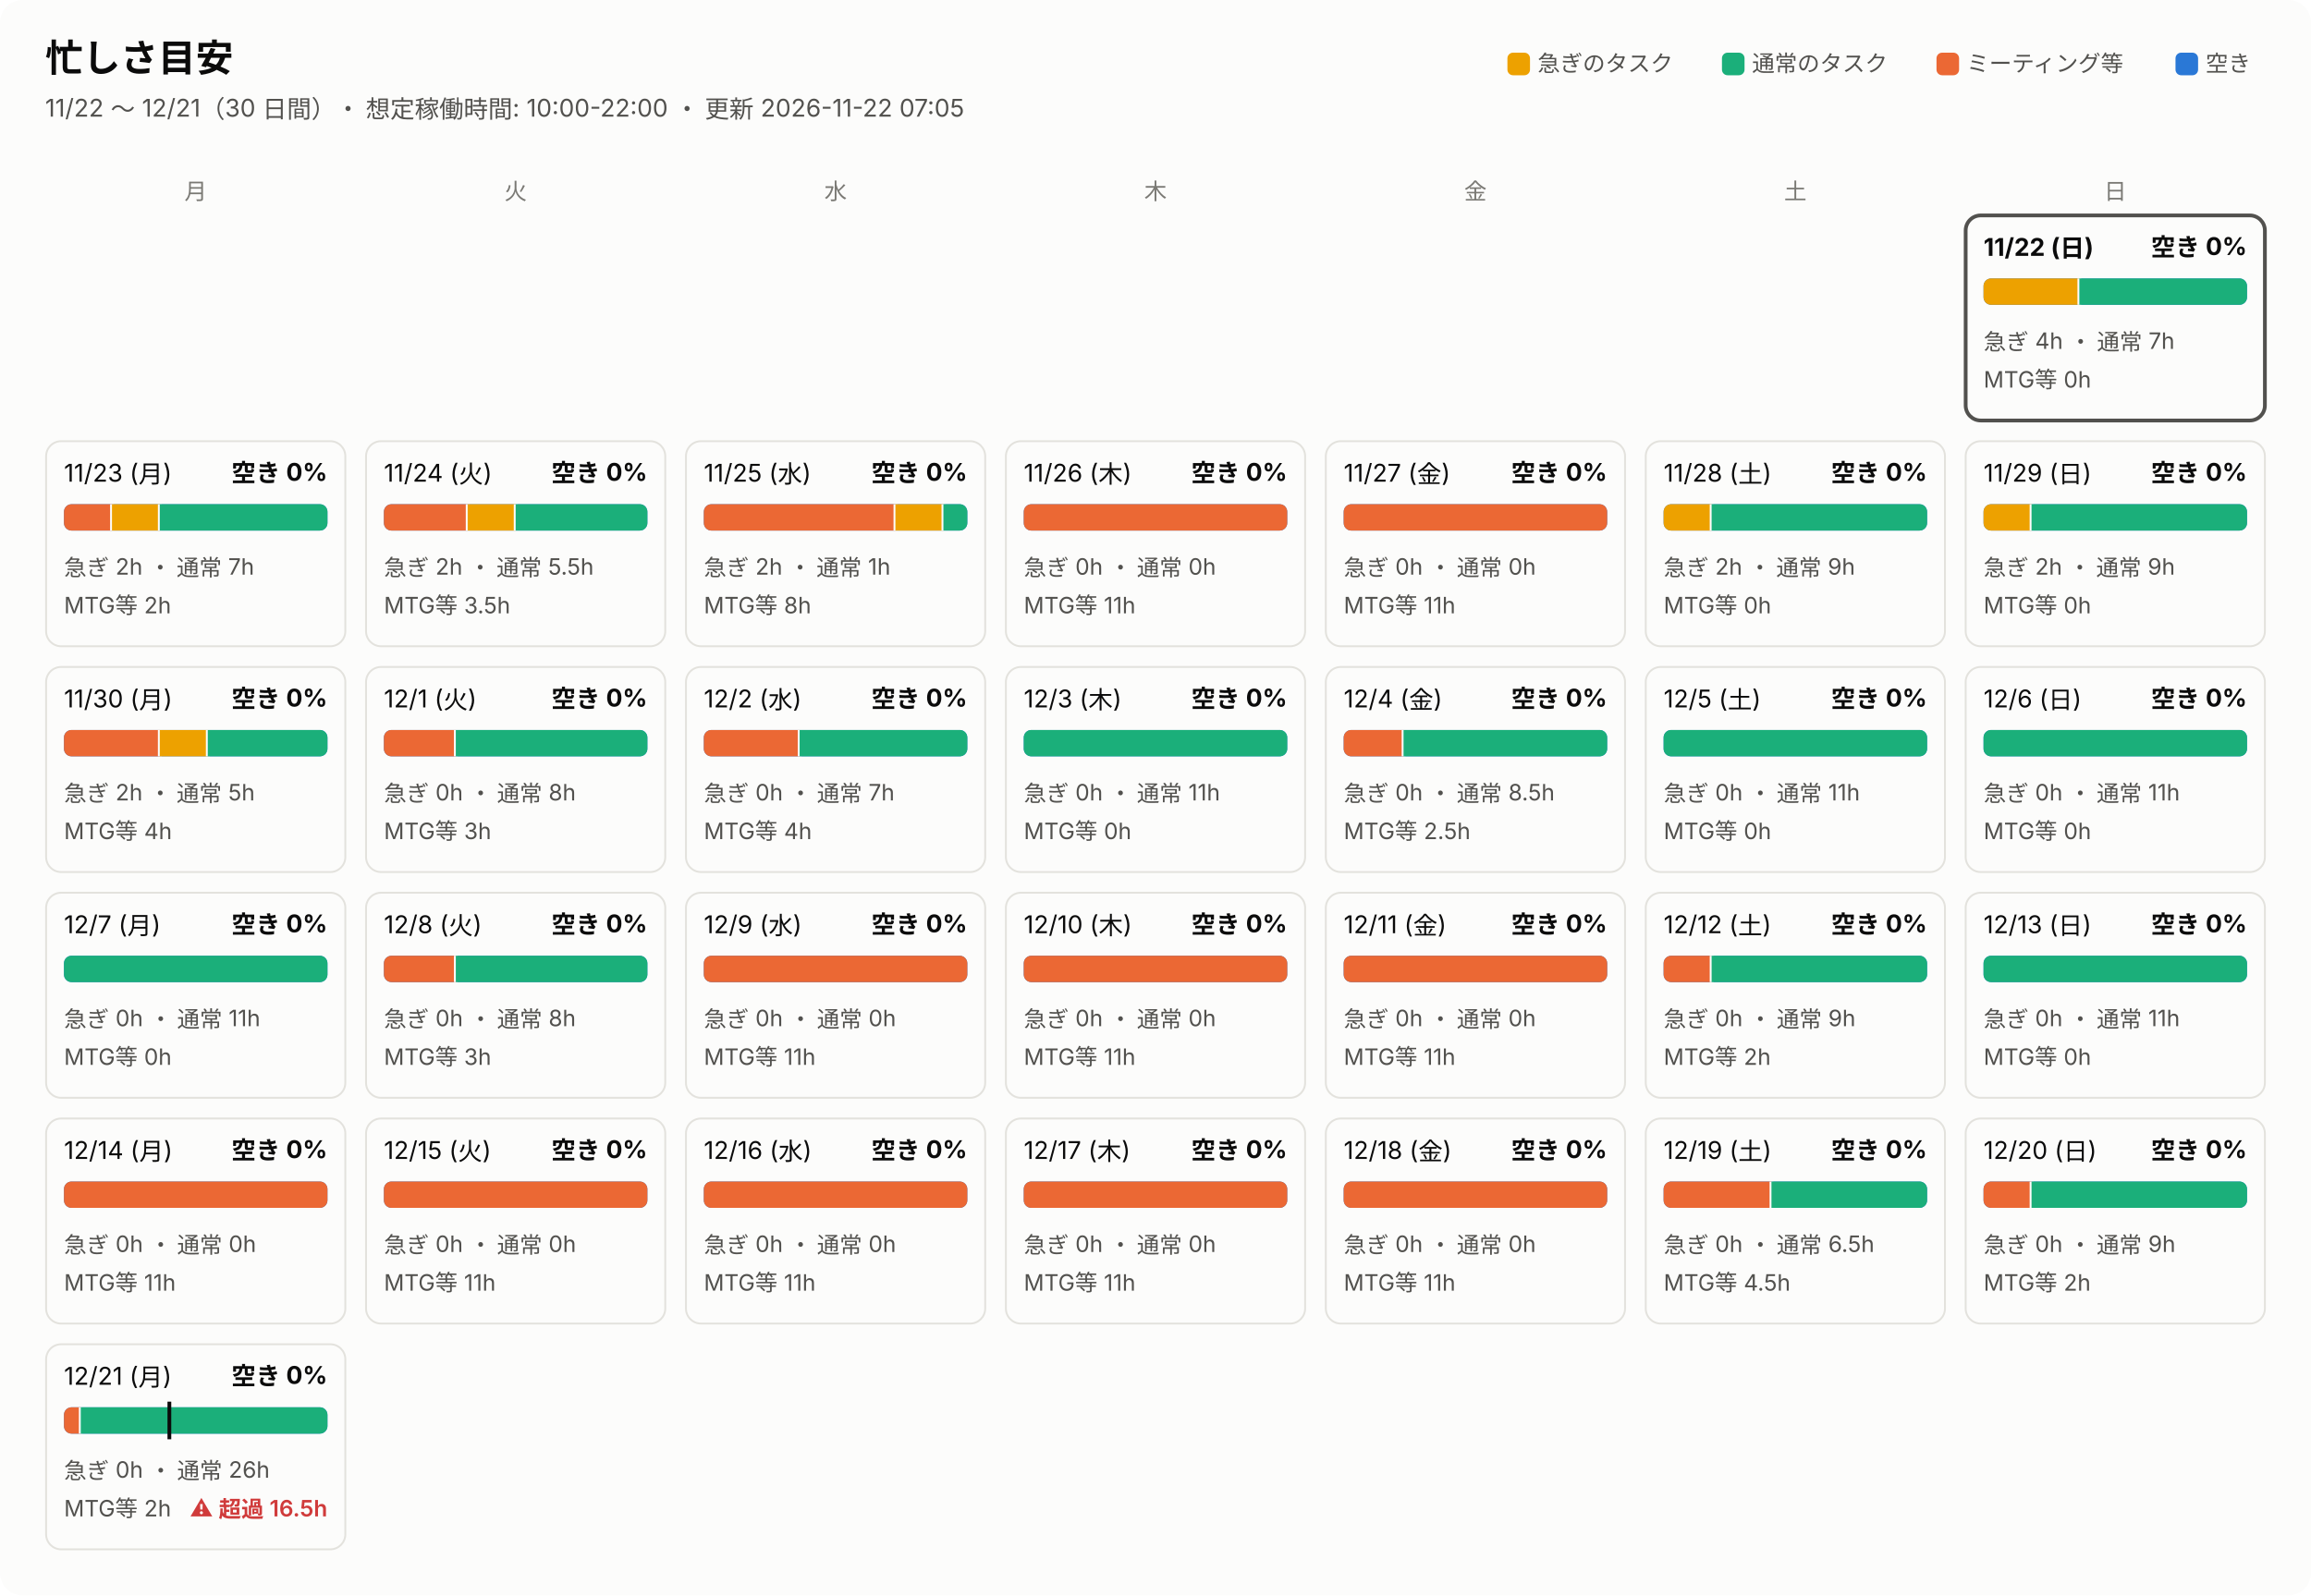
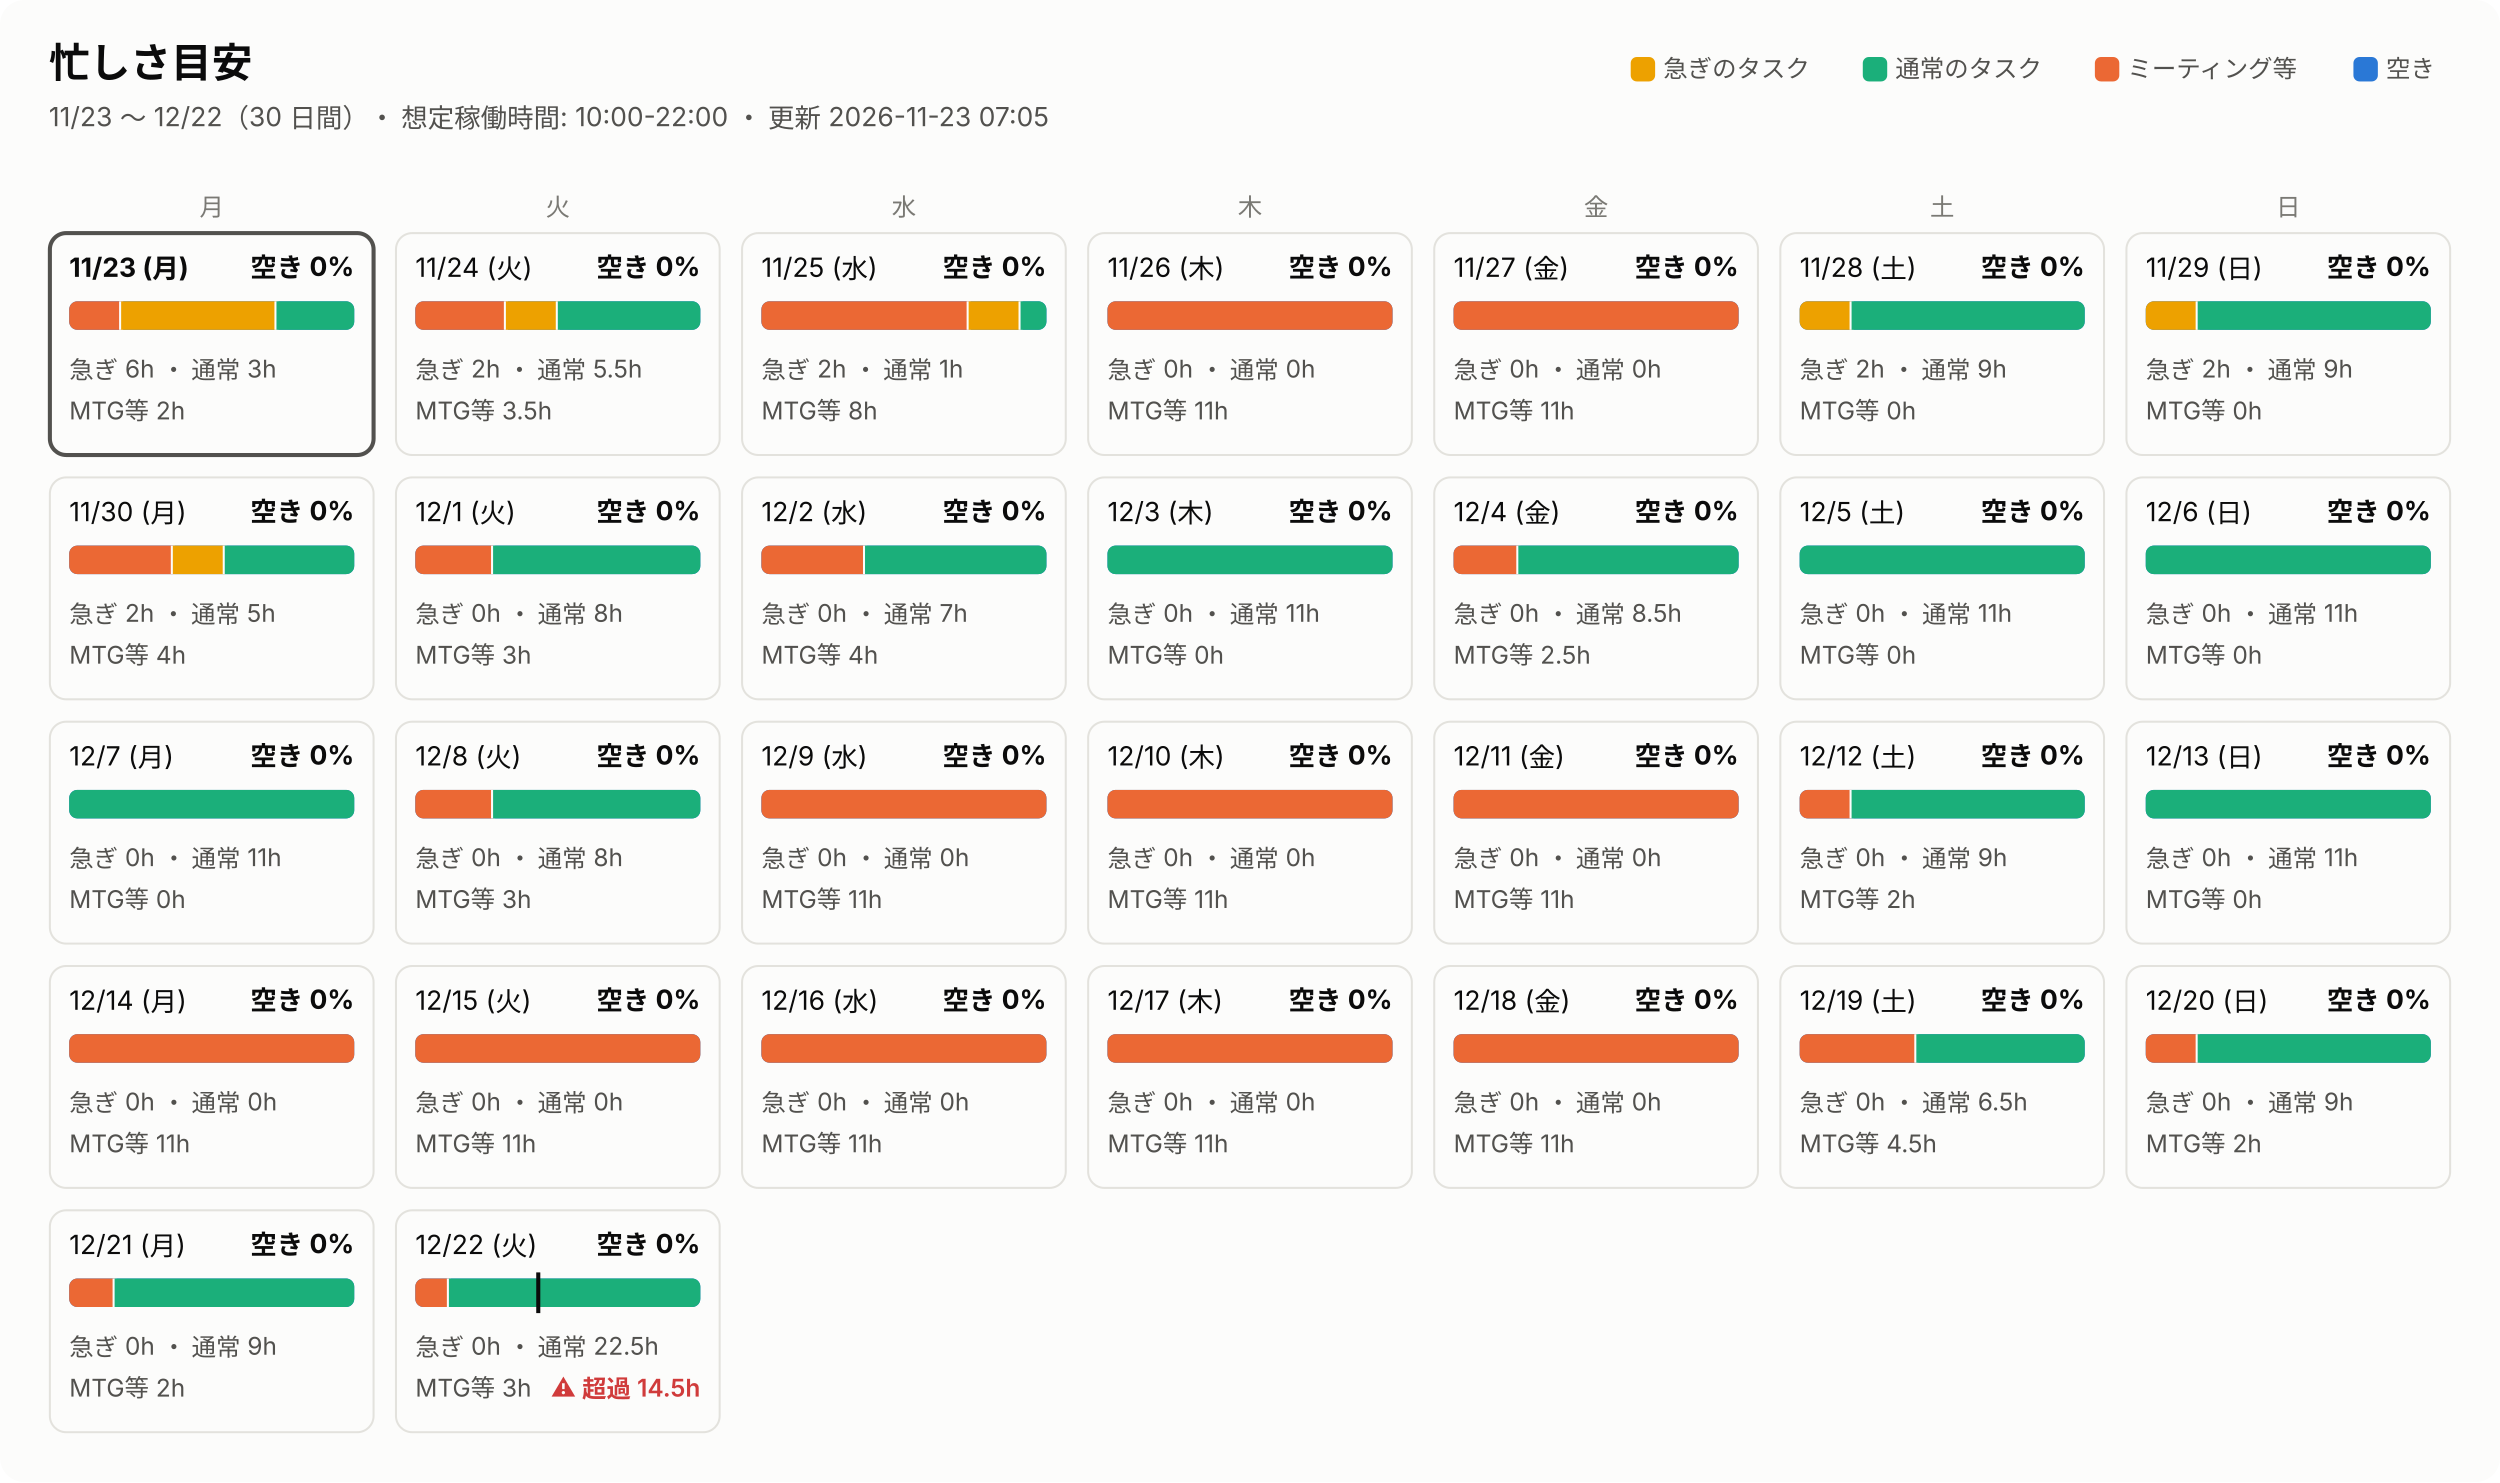
- <svg xmlns="http://www.w3.org/2000/svg" viewBox="0 0 1228 848" width="1228" height="848" role="img" aria-label="忙しさ目安" class="viz">
+ <svg xmlns="http://www.w3.org/2000/svg" viewBox="0 0 1228 728" width="1228" height="728" role="img" aria-label="忙しさ目安" class="viz">
  <style>
    .viz { color-scheme: light dark; }
    .surface { fill: #fcfcfb; }
    .text-1 { fill: #0b0b0b; }
    .text-2 { fill: #52514e; }
    .text-3 { fill: #7a7974; }
    .tasks { fill: #eda100; }
    .flex { fill: #1baf7a; }
    .meetings { fill: #eb6834; }
    .free { fill: #2a78d6; }
    .cell { fill: none; stroke: #e3e2dd; }
    .cell-today { fill: none; stroke: #52514e; }
    .gap { stroke: #fcfcfb; }
    .capmark { stroke: #0b0b0b; }
    .overflow { fill: #d03b3b; }
    text { font-family: -apple-system, BlinkMacSystemFont, "Segoe UI", "Hiragino Sans",
           "Noto Sans JP", "Yu Gothic UI", Meiryo, sans-serif; }
    @media (prefers-color-scheme: dark) {
      .surface { fill: #1a1a19; }
      .text-1 { fill: #f0efec; }
      .text-2 { fill: #c3c2b7; }
      .text-3 { fill: #8f8e87; }
      .tasks { fill: #c98500; }
      .flex { fill: #199e70; }
      .meetings { fill: #d95926; }
      .free { fill: #3987e5; }
      .cell { stroke: #333331; }
      .cell-today { stroke: #c3c2b7; }
      .gap { stroke: #1a1a19; }
      .capmark { stroke: #f0efec; }
      .overflow { fill: #e66767; }
    }
</style>
-   <rect class="surface" x="0" y="0" width="1228" height="848" rx="12" />
+   <rect class="surface" x="0" y="0" width="1228" height="728" rx="12" />
  <text class="text-1" x="24" y="38" font-size="20" font-weight="700">忙しさ目安</text>
-   <text class="text-2" x="24" y="62" font-size="13">11/22 〜 12/21（30 日間）・ 想定稼働時間: 10:00-22:00 ・ 更新 2026-11-22 07:05</text>
+   <text class="text-2" x="24" y="62" font-size="13">11/23 〜 12/22（30 日間）・ 想定稼働時間: 10:00-22:00 ・ 更新 2026-11-23 07:05</text>
  <rect class="tasks" x="801" y="28" width="12" height="12" rx="3" />
  <text class="text-2" x="817" y="38" font-size="12">急ぎのタスク</text>
  <rect class="flex" x="915" y="28" width="12" height="12" rx="3" />
  <text class="text-2" x="931" y="38" font-size="12">通常のタスク</text>
  <rect class="meetings" x="1029" y="28" width="12" height="12" rx="3" />
  <text class="text-2" x="1045" y="38" font-size="12">ミーティング等</text>
  <rect class="free" x="1156" y="28" width="12" height="12" rx="3" />
  <text class="text-2" x="1172" y="38" font-size="12">空き</text>
  <text class="text-3" x="104.0" y="106" text-anchor="middle" font-size="12">月</text>
  <text class="text-3" x="274.0" y="106" text-anchor="middle" font-size="12">火</text>
  <text class="text-3" x="444.0" y="106" text-anchor="middle" font-size="12">水</text>
  <text class="text-3" x="614.0" y="106" text-anchor="middle" font-size="12">木</text>
  <text class="text-3" x="784.0" y="106" text-anchor="middle" font-size="12">金</text>
  <text class="text-3" x="954.0" y="106" text-anchor="middle" font-size="12">土</text>
  <text class="text-3" x="1124.0" y="106" text-anchor="middle" font-size="12">日</text>
  <g>
-     <rect class="cell-today" stroke-width="2" x="1044.5" y="114.5" width="159" height="109" rx="8" />
-     <text class="text-1" x="1054" y="136" font-size="13" font-weight="700">11/22 (日)</text>
+     <rect class="cell-today" stroke-width="2" x="24.5" y="114.5" width="159" height="109" rx="8" />
+     <text class="text-1" x="34" y="136" font-size="13" font-weight="700">11/23 (月)</text>
+     <text class="text-1" x="174" y="136" text-anchor="end" font-size="13" font-weight="700">空き 0%</text>
+     <clipPath id="c0">
+       <rect x="34.0" y="148" width="140" height="14" rx="4" />
+     </clipPath>
+     <g clip-path="url(#c0)">
+       <rect class="free" x="34.0" y="148" width="140" height="14" />
+       <rect class="meetings" x="34.0" y="148" width="25.5" height="14" />
+       <line class="gap" stroke-width="2" x1="59.5" y1="148" x2="59.5" y2="162" />
+       <rect class="tasks" x="59.5" y="148" width="76.4" height="14" />
+       <line class="gap" stroke-width="2" x1="135.8" y1="148" x2="135.8" y2="162" />
+       <rect class="flex" x="135.8" y="148" width="38.2" height="14" />
+     </g>
+     <text class="text-2" x="34" y="186" font-size="12">急ぎ 6h ・ 通常 3h</text>
+     <text class="text-2" x="34" y="206" font-size="12">MTG等 2h</text>
+   </g>
+   <g>
+     <rect class="cell" stroke-width="1" x="194.5" y="114.5" width="159" height="109" rx="8" />
+     <text class="text-1" x="204" y="136" font-size="13">11/24 (火)</text>
+     <text class="text-1" x="344" y="136" text-anchor="end" font-size="13" font-weight="700">空き 0%</text>
+     <clipPath id="c1">
+       <rect x="204.0" y="148" width="140" height="14" rx="4" />
+     </clipPath>
+     <g clip-path="url(#c1)">
+       <rect class="free" x="204.0" y="148" width="140" height="14" />
+       <rect class="meetings" x="204.0" y="148" width="44.5" height="14" />
+       <line class="gap" stroke-width="2" x1="248.5" y1="148" x2="248.5" y2="162" />
+       <rect class="tasks" x="248.5" y="148" width="25.5" height="14" />
+       <line class="gap" stroke-width="2" x1="274.0" y1="148" x2="274.0" y2="162" />
+       <rect class="flex" x="274.0" y="148" width="70.0" height="14" />
+     </g>
+     <text class="text-2" x="204" y="186" font-size="12">急ぎ 2h ・ 通常 5.5h</text>
+     <text class="text-2" x="204" y="206" font-size="12">MTG等 3.5h</text>
+   </g>
+   <g>
+     <rect class="cell" stroke-width="1" x="364.5" y="114.5" width="159" height="109" rx="8" />
+     <text class="text-1" x="374" y="136" font-size="13">11/25 (水)</text>
+     <text class="text-1" x="514" y="136" text-anchor="end" font-size="13" font-weight="700">空き 0%</text>
+     <clipPath id="c2">
+       <rect x="374.0" y="148" width="140" height="14" rx="4" />
+     </clipPath>
+     <g clip-path="url(#c2)">
+       <rect class="free" x="374.0" y="148" width="140" height="14" />
+       <rect class="meetings" x="374.0" y="148" width="101.8" height="14" />
+       <line class="gap" stroke-width="2" x1="475.8" y1="148" x2="475.8" y2="162" />
+       <rect class="tasks" x="475.8" y="148" width="25.5" height="14" />
+       <line class="gap" stroke-width="2" x1="501.3" y1="148" x2="501.3" y2="162" />
+       <rect class="flex" x="501.3" y="148" width="12.7" height="14" />
+     </g>
+     <text class="text-2" x="374" y="186" font-size="12">急ぎ 2h ・ 通常 1h</text>
+     <text class="text-2" x="374" y="206" font-size="12">MTG等 8h</text>
+   </g>
+   <g>
+     <rect class="cell" stroke-width="1" x="534.5" y="114.5" width="159" height="109" rx="8" />
+     <text class="text-1" x="544" y="136" font-size="13">11/26 (木)</text>
+     <text class="text-1" x="684" y="136" text-anchor="end" font-size="13" font-weight="700">空き 0%</text>
+     <clipPath id="c3">
+       <rect x="544.0" y="148" width="140" height="14" rx="4" />
+     </clipPath>
+     <g clip-path="url(#c3)">
+       <rect class="free" x="544.0" y="148" width="140" height="14" />
+       <rect class="meetings" x="544.0" y="148" width="140.0" height="14" />
+     </g>
+     <text class="text-2" x="544" y="186" font-size="12">急ぎ 0h ・ 通常 0h</text>
+     <text class="text-2" x="544" y="206" font-size="12">MTG等 11h</text>
+   </g>
+   <g>
+     <rect class="cell" stroke-width="1" x="704.5" y="114.5" width="159" height="109" rx="8" />
+     <text class="text-1" x="714" y="136" font-size="13">11/27 (金)</text>
+     <text class="text-1" x="854" y="136" text-anchor="end" font-size="13" font-weight="700">空き 0%</text>
+     <clipPath id="c4">
+       <rect x="714.0" y="148" width="140" height="14" rx="4" />
+     </clipPath>
+     <g clip-path="url(#c4)">
+       <rect class="free" x="714.0" y="148" width="140" height="14" />
+       <rect class="meetings" x="714.0" y="148" width="140.0" height="14" />
+     </g>
+     <text class="text-2" x="714" y="186" font-size="12">急ぎ 0h ・ 通常 0h</text>
+     <text class="text-2" x="714" y="206" font-size="12">MTG等 11h</text>
+   </g>
+   <g>
+     <rect class="cell" stroke-width="1" x="874.5" y="114.5" width="159" height="109" rx="8" />
+     <text class="text-1" x="884" y="136" font-size="13">11/28 (土)</text>
+     <text class="text-1" x="1024" y="136" text-anchor="end" font-size="13" font-weight="700">空き 0%</text>
+     <clipPath id="c5">
+       <rect x="884.0" y="148" width="140" height="14" rx="4" />
+     </clipPath>
+     <g clip-path="url(#c5)">
+       <rect class="free" x="884.0" y="148" width="140" height="14" />
+       <rect class="tasks" x="884.0" y="148" width="25.5" height="14" />
+       <line class="gap" stroke-width="2" x1="909.5" y1="148" x2="909.5" y2="162" />
+       <rect class="flex" x="909.5" y="148" width="114.5" height="14" />
+     </g>
+     <text class="text-2" x="884" y="186" font-size="12">急ぎ 2h ・ 通常 9h</text>
+     <text class="text-2" x="884" y="206" font-size="12">MTG等 0h</text>
+   </g>
+   <g>
+     <rect class="cell" stroke-width="1" x="1044.5" y="114.5" width="159" height="109" rx="8" />
+     <text class="text-1" x="1054" y="136" font-size="13">11/29 (日)</text>
    <text class="text-1" x="1194" y="136" text-anchor="end" font-size="13" font-weight="700">空き 0%</text>
-     <clipPath id="c0">
+     <clipPath id="c6">
      <rect x="1054.0" y="148" width="140" height="14" rx="4" />
    </clipPath>
-     <g clip-path="url(#c0)">
+     <g clip-path="url(#c6)">
      <rect class="free" x="1054.0" y="148" width="140" height="14" />
-       <rect class="tasks" x="1054.0" y="148" width="50.9" height="14" />
-       <line class="gap" stroke-width="2" x1="1104.9" y1="148" x2="1104.9" y2="162" />
-       <rect class="flex" x="1104.9" y="148" width="89.1" height="14" />
-     </g>
-     <text class="text-2" x="1054" y="186" font-size="12">急ぎ 4h ・ 通常 7h</text>
+       <rect class="tasks" x="1054.0" y="148" width="25.5" height="14" />
+       <line class="gap" stroke-width="2" x1="1079.5" y1="148" x2="1079.5" y2="162" />
+       <rect class="flex" x="1079.5" y="148" width="114.5" height="14" />
+     </g>
+     <text class="text-2" x="1054" y="186" font-size="12">急ぎ 2h ・ 通常 9h</text>
    <text class="text-2" x="1054" y="206" font-size="12">MTG等 0h</text>
  </g>
  <g>
    <rect class="cell" stroke-width="1" x="24.5" y="234.5" width="159" height="109" rx="8" />
-     <text class="text-1" x="34" y="256" font-size="13">11/23 (月)</text>
+     <text class="text-1" x="34" y="256" font-size="13">11/30 (月)</text>
    <text class="text-1" x="174" y="256" text-anchor="end" font-size="13" font-weight="700">空き 0%</text>
-     <clipPath id="c1">
+     <clipPath id="c7">
      <rect x="34.0" y="268" width="140" height="14" rx="4" />
    </clipPath>
-     <g clip-path="url(#c1)">
+     <g clip-path="url(#c7)">
      <rect class="free" x="34.0" y="268" width="140" height="14" />
-       <rect class="meetings" x="34.0" y="268" width="25.5" height="14" />
-       <line class="gap" stroke-width="2" x1="59.5" y1="268" x2="59.5" y2="282" />
-       <rect class="tasks" x="59.5" y="268" width="25.5" height="14" />
+       <rect class="meetings" x="34.0" y="268" width="50.9" height="14" />
      <line class="gap" stroke-width="2" x1="84.9" y1="268" x2="84.9" y2="282" />
-       <rect class="flex" x="84.9" y="268" width="89.1" height="14" />
-     </g>
-     <text class="text-2" x="34" y="306" font-size="12">急ぎ 2h ・ 通常 7h</text>
-     <text class="text-2" x="34" y="326" font-size="12">MTG等 2h</text>
+       <rect class="tasks" x="84.9" y="268" width="25.5" height="14" />
+       <line class="gap" stroke-width="2" x1="110.4" y1="268" x2="110.4" y2="282" />
+       <rect class="flex" x="110.4" y="268" width="63.6" height="14" />
+     </g>
+     <text class="text-2" x="34" y="306" font-size="12">急ぎ 2h ・ 通常 5h</text>
+     <text class="text-2" x="34" y="326" font-size="12">MTG等 4h</text>
  </g>
  <g>
    <rect class="cell" stroke-width="1" x="194.5" y="234.5" width="159" height="109" rx="8" />
-     <text class="text-1" x="204" y="256" font-size="13">11/24 (火)</text>
+     <text class="text-1" x="204" y="256" font-size="13">12/1 (火)</text>
    <text class="text-1" x="344" y="256" text-anchor="end" font-size="13" font-weight="700">空き 0%</text>
-     <clipPath id="c2">
+     <clipPath id="c8">
      <rect x="204.0" y="268" width="140" height="14" rx="4" />
    </clipPath>
-     <g clip-path="url(#c2)">
+     <g clip-path="url(#c8)">
      <rect class="free" x="204.0" y="268" width="140" height="14" />
-       <rect class="meetings" x="204.0" y="268" width="44.5" height="14" />
-       <line class="gap" stroke-width="2" x1="248.5" y1="268" x2="248.5" y2="282" />
-       <rect class="tasks" x="248.5" y="268" width="25.5" height="14" />
-       <line class="gap" stroke-width="2" x1="274.0" y1="268" x2="274.0" y2="282" />
-       <rect class="flex" x="274.0" y="268" width="70.0" height="14" />
-     </g>
-     <text class="text-2" x="204" y="306" font-size="12">急ぎ 2h ・ 通常 5.5h</text>
-     <text class="text-2" x="204" y="326" font-size="12">MTG等 3.5h</text>
+       <rect class="meetings" x="204.0" y="268" width="38.2" height="14" />
+       <line class="gap" stroke-width="2" x1="242.2" y1="268" x2="242.2" y2="282" />
+       <rect class="flex" x="242.2" y="268" width="101.8" height="14" />
+     </g>
+     <text class="text-2" x="204" y="306" font-size="12">急ぎ 0h ・ 通常 8h</text>
+     <text class="text-2" x="204" y="326" font-size="12">MTG等 3h</text>
  </g>
  <g>
    <rect class="cell" stroke-width="1" x="364.5" y="234.5" width="159" height="109" rx="8" />
-     <text class="text-1" x="374" y="256" font-size="13">11/25 (水)</text>
+     <text class="text-1" x="374" y="256" font-size="13">12/2 (水)</text>
    <text class="text-1" x="514" y="256" text-anchor="end" font-size="13" font-weight="700">空き 0%</text>
-     <clipPath id="c3">
+     <clipPath id="c9">
      <rect x="374.0" y="268" width="140" height="14" rx="4" />
    </clipPath>
-     <g clip-path="url(#c3)">
+     <g clip-path="url(#c9)">
      <rect class="free" x="374.0" y="268" width="140" height="14" />
-       <rect class="meetings" x="374.0" y="268" width="101.8" height="14" />
-       <line class="gap" stroke-width="2" x1="475.8" y1="268" x2="475.8" y2="282" />
-       <rect class="tasks" x="475.8" y="268" width="25.5" height="14" />
-       <line class="gap" stroke-width="2" x1="501.3" y1="268" x2="501.3" y2="282" />
-       <rect class="flex" x="501.3" y="268" width="12.7" height="14" />
-     </g>
-     <text class="text-2" x="374" y="306" font-size="12">急ぎ 2h ・ 通常 1h</text>
-     <text class="text-2" x="374" y="326" font-size="12">MTG等 8h</text>
+       <rect class="meetings" x="374.0" y="268" width="50.9" height="14" />
+       <line class="gap" stroke-width="2" x1="424.9" y1="268" x2="424.9" y2="282" />
+       <rect class="flex" x="424.9" y="268" width="89.1" height="14" />
+     </g>
+     <text class="text-2" x="374" y="306" font-size="12">急ぎ 0h ・ 通常 7h</text>
+     <text class="text-2" x="374" y="326" font-size="12">MTG等 4h</text>
  </g>
  <g>
    <rect class="cell" stroke-width="1" x="534.5" y="234.5" width="159" height="109" rx="8" />
-     <text class="text-1" x="544" y="256" font-size="13">11/26 (木)</text>
+     <text class="text-1" x="544" y="256" font-size="13">12/3 (木)</text>
    <text class="text-1" x="684" y="256" text-anchor="end" font-size="13" font-weight="700">空き 0%</text>
-     <clipPath id="c4">
+     <clipPath id="c10">
      <rect x="544.0" y="268" width="140" height="14" rx="4" />
    </clipPath>
-     <g clip-path="url(#c4)">
+     <g clip-path="url(#c10)">
      <rect class="free" x="544.0" y="268" width="140" height="14" />
-       <rect class="meetings" x="544.0" y="268" width="140.0" height="14" />
-     </g>
-     <text class="text-2" x="544" y="306" font-size="12">急ぎ 0h ・ 通常 0h</text>
-     <text class="text-2" x="544" y="326" font-size="12">MTG等 11h</text>
+       <rect class="flex" x="544.0" y="268" width="140.0" height="14" />
+     </g>
+     <text class="text-2" x="544" y="306" font-size="12">急ぎ 0h ・ 通常 11h</text>
+     <text class="text-2" x="544" y="326" font-size="12">MTG等 0h</text>
  </g>
  <g>
    <rect class="cell" stroke-width="1" x="704.5" y="234.5" width="159" height="109" rx="8" />
-     <text class="text-1" x="714" y="256" font-size="13">11/27 (金)</text>
+     <text class="text-1" x="714" y="256" font-size="13">12/4 (金)</text>
    <text class="text-1" x="854" y="256" text-anchor="end" font-size="13" font-weight="700">空き 0%</text>
-     <clipPath id="c5">
+     <clipPath id="c11">
      <rect x="714.0" y="268" width="140" height="14" rx="4" />
    </clipPath>
-     <g clip-path="url(#c5)">
+     <g clip-path="url(#c11)">
      <rect class="free" x="714.0" y="268" width="140" height="14" />
-       <rect class="meetings" x="714.0" y="268" width="140.0" height="14" />
-     </g>
-     <text class="text-2" x="714" y="306" font-size="12">急ぎ 0h ・ 通常 0h</text>
-     <text class="text-2" x="714" y="326" font-size="12">MTG等 11h</text>
+       <rect class="meetings" x="714.0" y="268" width="31.8" height="14" />
+       <line class="gap" stroke-width="2" x1="745.8" y1="268" x2="745.8" y2="282" />
+       <rect class="flex" x="745.8" y="268" width="108.2" height="14" />
+     </g>
+     <text class="text-2" x="714" y="306" font-size="12">急ぎ 0h ・ 通常 8.5h</text>
+     <text class="text-2" x="714" y="326" font-size="12">MTG等 2.5h</text>
  </g>
  <g>
    <rect class="cell" stroke-width="1" x="874.5" y="234.5" width="159" height="109" rx="8" />
-     <text class="text-1" x="884" y="256" font-size="13">11/28 (土)</text>
+     <text class="text-1" x="884" y="256" font-size="13">12/5 (土)</text>
    <text class="text-1" x="1024" y="256" text-anchor="end" font-size="13" font-weight="700">空き 0%</text>
-     <clipPath id="c6">
+     <clipPath id="c12">
      <rect x="884.0" y="268" width="140" height="14" rx="4" />
    </clipPath>
-     <g clip-path="url(#c6)">
+     <g clip-path="url(#c12)">
      <rect class="free" x="884.0" y="268" width="140" height="14" />
-       <rect class="tasks" x="884.0" y="268" width="25.5" height="14" />
-       <line class="gap" stroke-width="2" x1="909.5" y1="268" x2="909.5" y2="282" />
-       <rect class="flex" x="909.5" y="268" width="114.5" height="14" />
-     </g>
-     <text class="text-2" x="884" y="306" font-size="12">急ぎ 2h ・ 通常 9h</text>
+       <rect class="flex" x="884.0" y="268" width="140.0" height="14" />
+     </g>
+     <text class="text-2" x="884" y="306" font-size="12">急ぎ 0h ・ 通常 11h</text>
    <text class="text-2" x="884" y="326" font-size="12">MTG等 0h</text>
  </g>
  <g>
    <rect class="cell" stroke-width="1" x="1044.5" y="234.5" width="159" height="109" rx="8" />
-     <text class="text-1" x="1054" y="256" font-size="13">11/29 (日)</text>
+     <text class="text-1" x="1054" y="256" font-size="13">12/6 (日)</text>
    <text class="text-1" x="1194" y="256" text-anchor="end" font-size="13" font-weight="700">空き 0%</text>
-     <clipPath id="c7">
+     <clipPath id="c13">
      <rect x="1054.0" y="268" width="140" height="14" rx="4" />
    </clipPath>
-     <g clip-path="url(#c7)">
+     <g clip-path="url(#c13)">
      <rect class="free" x="1054.0" y="268" width="140" height="14" />
-       <rect class="tasks" x="1054.0" y="268" width="25.5" height="14" />
-       <line class="gap" stroke-width="2" x1="1079.5" y1="268" x2="1079.5" y2="282" />
-       <rect class="flex" x="1079.5" y="268" width="114.5" height="14" />
-     </g>
-     <text class="text-2" x="1054" y="306" font-size="12">急ぎ 2h ・ 通常 9h</text>
+       <rect class="flex" x="1054.0" y="268" width="140.0" height="14" />
+     </g>
+     <text class="text-2" x="1054" y="306" font-size="12">急ぎ 0h ・ 通常 11h</text>
    <text class="text-2" x="1054" y="326" font-size="12">MTG等 0h</text>
  </g>
  <g>
    <rect class="cell" stroke-width="1" x="24.5" y="354.5" width="159" height="109" rx="8" />
-     <text class="text-1" x="34" y="376" font-size="13">11/30 (月)</text>
+     <text class="text-1" x="34" y="376" font-size="13">12/7 (月)</text>
    <text class="text-1" x="174" y="376" text-anchor="end" font-size="13" font-weight="700">空き 0%</text>
-     <clipPath id="c8">
+     <clipPath id="c14">
      <rect x="34.0" y="388" width="140" height="14" rx="4" />
    </clipPath>
-     <g clip-path="url(#c8)">
+     <g clip-path="url(#c14)">
      <rect class="free" x="34.0" y="388" width="140" height="14" />
-       <rect class="meetings" x="34.0" y="388" width="50.9" height="14" />
-       <line class="gap" stroke-width="2" x1="84.9" y1="388" x2="84.9" y2="402" />
-       <rect class="tasks" x="84.9" y="388" width="25.5" height="14" />
-       <line class="gap" stroke-width="2" x1="110.4" y1="388" x2="110.4" y2="402" />
-       <rect class="flex" x="110.4" y="388" width="63.6" height="14" />
-     </g>
-     <text class="text-2" x="34" y="426" font-size="12">急ぎ 2h ・ 通常 5h</text>
-     <text class="text-2" x="34" y="446" font-size="12">MTG等 4h</text>
+       <rect class="flex" x="34.0" y="388" width="140.0" height="14" />
+     </g>
+     <text class="text-2" x="34" y="426" font-size="12">急ぎ 0h ・ 通常 11h</text>
+     <text class="text-2" x="34" y="446" font-size="12">MTG等 0h</text>
  </g>
  <g>
    <rect class="cell" stroke-width="1" x="194.5" y="354.5" width="159" height="109" rx="8" />
-     <text class="text-1" x="204" y="376" font-size="13">12/1 (火)</text>
+     <text class="text-1" x="204" y="376" font-size="13">12/8 (火)</text>
    <text class="text-1" x="344" y="376" text-anchor="end" font-size="13" font-weight="700">空き 0%</text>
-     <clipPath id="c9">
+     <clipPath id="c15">
      <rect x="204.0" y="388" width="140" height="14" rx="4" />
    </clipPath>
-     <g clip-path="url(#c9)">
+     <g clip-path="url(#c15)">
      <rect class="free" x="204.0" y="388" width="140" height="14" />
      <rect class="meetings" x="204.0" y="388" width="38.2" height="14" />
      <line class="gap" stroke-width="2" x1="242.2" y1="388" x2="242.2" y2="402" />
      <rect class="flex" x="242.2" y="388" width="101.8" height="14" />
    </g>
    <text class="text-2" x="204" y="426" font-size="12">急ぎ 0h ・ 通常 8h</text>
    <text class="text-2" x="204" y="446" font-size="12">MTG等 3h</text>
  </g>
  <g>
    <rect class="cell" stroke-width="1" x="364.5" y="354.5" width="159" height="109" rx="8" />
-     <text class="text-1" x="374" y="376" font-size="13">12/2 (水)</text>
+     <text class="text-1" x="374" y="376" font-size="13">12/9 (水)</text>
    <text class="text-1" x="514" y="376" text-anchor="end" font-size="13" font-weight="700">空き 0%</text>
-     <clipPath id="c10">
+     <clipPath id="c16">
      <rect x="374.0" y="388" width="140" height="14" rx="4" />
    </clipPath>
-     <g clip-path="url(#c10)">
+     <g clip-path="url(#c16)">
      <rect class="free" x="374.0" y="388" width="140" height="14" />
-       <rect class="meetings" x="374.0" y="388" width="50.9" height="14" />
-       <line class="gap" stroke-width="2" x1="424.9" y1="388" x2="424.9" y2="402" />
-       <rect class="flex" x="424.9" y="388" width="89.1" height="14" />
-     </g>
-     <text class="text-2" x="374" y="426" font-size="12">急ぎ 0h ・ 通常 7h</text>
-     <text class="text-2" x="374" y="446" font-size="12">MTG等 4h</text>
+       <rect class="meetings" x="374.0" y="388" width="140.0" height="14" />
+     </g>
+     <text class="text-2" x="374" y="426" font-size="12">急ぎ 0h ・ 通常 0h</text>
+     <text class="text-2" x="374" y="446" font-size="12">MTG等 11h</text>
  </g>
  <g>
    <rect class="cell" stroke-width="1" x="534.5" y="354.5" width="159" height="109" rx="8" />
-     <text class="text-1" x="544" y="376" font-size="13">12/3 (木)</text>
+     <text class="text-1" x="544" y="376" font-size="13">12/10 (木)</text>
    <text class="text-1" x="684" y="376" text-anchor="end" font-size="13" font-weight="700">空き 0%</text>
-     <clipPath id="c11">
+     <clipPath id="c17">
      <rect x="544.0" y="388" width="140" height="14" rx="4" />
    </clipPath>
-     <g clip-path="url(#c11)">
+     <g clip-path="url(#c17)">
      <rect class="free" x="544.0" y="388" width="140" height="14" />
-       <rect class="flex" x="544.0" y="388" width="140.0" height="14" />
-     </g>
-     <text class="text-2" x="544" y="426" font-size="12">急ぎ 0h ・ 通常 11h</text>
-     <text class="text-2" x="544" y="446" font-size="12">MTG等 0h</text>
+       <rect class="meetings" x="544.0" y="388" width="140.0" height="14" />
+     </g>
+     <text class="text-2" x="544" y="426" font-size="12">急ぎ 0h ・ 通常 0h</text>
+     <text class="text-2" x="544" y="446" font-size="12">MTG等 11h</text>
  </g>
  <g>
    <rect class="cell" stroke-width="1" x="704.5" y="354.5" width="159" height="109" rx="8" />
-     <text class="text-1" x="714" y="376" font-size="13">12/4 (金)</text>
+     <text class="text-1" x="714" y="376" font-size="13">12/11 (金)</text>
    <text class="text-1" x="854" y="376" text-anchor="end" font-size="13" font-weight="700">空き 0%</text>
-     <clipPath id="c12">
+     <clipPath id="c18">
      <rect x="714.0" y="388" width="140" height="14" rx="4" />
    </clipPath>
-     <g clip-path="url(#c12)">
+     <g clip-path="url(#c18)">
      <rect class="free" x="714.0" y="388" width="140" height="14" />
-       <rect class="meetings" x="714.0" y="388" width="31.8" height="14" />
-       <line class="gap" stroke-width="2" x1="745.8" y1="388" x2="745.8" y2="402" />
-       <rect class="flex" x="745.8" y="388" width="108.2" height="14" />
-     </g>
-     <text class="text-2" x="714" y="426" font-size="12">急ぎ 0h ・ 通常 8.5h</text>
-     <text class="text-2" x="714" y="446" font-size="12">MTG等 2.5h</text>
+       <rect class="meetings" x="714.0" y="388" width="140.0" height="14" />
+     </g>
+     <text class="text-2" x="714" y="426" font-size="12">急ぎ 0h ・ 通常 0h</text>
+     <text class="text-2" x="714" y="446" font-size="12">MTG等 11h</text>
  </g>
  <g>
    <rect class="cell" stroke-width="1" x="874.5" y="354.5" width="159" height="109" rx="8" />
-     <text class="text-1" x="884" y="376" font-size="13">12/5 (土)</text>
+     <text class="text-1" x="884" y="376" font-size="13">12/12 (土)</text>
    <text class="text-1" x="1024" y="376" text-anchor="end" font-size="13" font-weight="700">空き 0%</text>
-     <clipPath id="c13">
+     <clipPath id="c19">
      <rect x="884.0" y="388" width="140" height="14" rx="4" />
    </clipPath>
-     <g clip-path="url(#c13)">
+     <g clip-path="url(#c19)">
      <rect class="free" x="884.0" y="388" width="140" height="14" />
-       <rect class="flex" x="884.0" y="388" width="140.0" height="14" />
-     </g>
-     <text class="text-2" x="884" y="426" font-size="12">急ぎ 0h ・ 通常 11h</text>
-     <text class="text-2" x="884" y="446" font-size="12">MTG等 0h</text>
+       <rect class="meetings" x="884.0" y="388" width="25.5" height="14" />
+       <line class="gap" stroke-width="2" x1="909.5" y1="388" x2="909.5" y2="402" />
+       <rect class="flex" x="909.5" y="388" width="114.5" height="14" />
+     </g>
+     <text class="text-2" x="884" y="426" font-size="12">急ぎ 0h ・ 通常 9h</text>
+     <text class="text-2" x="884" y="446" font-size="12">MTG等 2h</text>
  </g>
  <g>
    <rect class="cell" stroke-width="1" x="1044.5" y="354.5" width="159" height="109" rx="8" />
-     <text class="text-1" x="1054" y="376" font-size="13">12/6 (日)</text>
+     <text class="text-1" x="1054" y="376" font-size="13">12/13 (日)</text>
    <text class="text-1" x="1194" y="376" text-anchor="end" font-size="13" font-weight="700">空き 0%</text>
-     <clipPath id="c14">
+     <clipPath id="c20">
      <rect x="1054.0" y="388" width="140" height="14" rx="4" />
    </clipPath>
-     <g clip-path="url(#c14)">
+     <g clip-path="url(#c20)">
      <rect class="free" x="1054.0" y="388" width="140" height="14" />
      <rect class="flex" x="1054.0" y="388" width="140.0" height="14" />
    </g>
    <text class="text-2" x="1054" y="426" font-size="12">急ぎ 0h ・ 通常 11h</text>
    <text class="text-2" x="1054" y="446" font-size="12">MTG等 0h</text>
  </g>
  <g>
    <rect class="cell" stroke-width="1" x="24.5" y="474.5" width="159" height="109" rx="8" />
-     <text class="text-1" x="34" y="496" font-size="13">12/7 (月)</text>
+     <text class="text-1" x="34" y="496" font-size="13">12/14 (月)</text>
    <text class="text-1" x="174" y="496" text-anchor="end" font-size="13" font-weight="700">空き 0%</text>
-     <clipPath id="c15">
+     <clipPath id="c21">
      <rect x="34.0" y="508" width="140" height="14" rx="4" />
    </clipPath>
-     <g clip-path="url(#c15)">
+     <g clip-path="url(#c21)">
      <rect class="free" x="34.0" y="508" width="140" height="14" />
-       <rect class="flex" x="34.0" y="508" width="140.0" height="14" />
-     </g>
-     <text class="text-2" x="34" y="546" font-size="12">急ぎ 0h ・ 通常 11h</text>
-     <text class="text-2" x="34" y="566" font-size="12">MTG等 0h</text>
+       <rect class="meetings" x="34.0" y="508" width="140.0" height="14" />
+     </g>
+     <text class="text-2" x="34" y="546" font-size="12">急ぎ 0h ・ 通常 0h</text>
+     <text class="text-2" x="34" y="566" font-size="12">MTG等 11h</text>
  </g>
  <g>
    <rect class="cell" stroke-width="1" x="194.5" y="474.5" width="159" height="109" rx="8" />
-     <text class="text-1" x="204" y="496" font-size="13">12/8 (火)</text>
+     <text class="text-1" x="204" y="496" font-size="13">12/15 (火)</text>
    <text class="text-1" x="344" y="496" text-anchor="end" font-size="13" font-weight="700">空き 0%</text>
-     <clipPath id="c16">
+     <clipPath id="c22">
      <rect x="204.0" y="508" width="140" height="14" rx="4" />
    </clipPath>
-     <g clip-path="url(#c16)">
+     <g clip-path="url(#c22)">
      <rect class="free" x="204.0" y="508" width="140" height="14" />
-       <rect class="meetings" x="204.0" y="508" width="38.2" height="14" />
-       <line class="gap" stroke-width="2" x1="242.2" y1="508" x2="242.2" y2="522" />
-       <rect class="flex" x="242.2" y="508" width="101.8" height="14" />
-     </g>
-     <text class="text-2" x="204" y="546" font-size="12">急ぎ 0h ・ 通常 8h</text>
-     <text class="text-2" x="204" y="566" font-size="12">MTG等 3h</text>
+       <rect class="meetings" x="204.0" y="508" width="140.0" height="14" />
+     </g>
+     <text class="text-2" x="204" y="546" font-size="12">急ぎ 0h ・ 通常 0h</text>
+     <text class="text-2" x="204" y="566" font-size="12">MTG等 11h</text>
  </g>
  <g>
    <rect class="cell" stroke-width="1" x="364.5" y="474.5" width="159" height="109" rx="8" />
-     <text class="text-1" x="374" y="496" font-size="13">12/9 (水)</text>
+     <text class="text-1" x="374" y="496" font-size="13">12/16 (水)</text>
    <text class="text-1" x="514" y="496" text-anchor="end" font-size="13" font-weight="700">空き 0%</text>
-     <clipPath id="c17">
+     <clipPath id="c23">
      <rect x="374.0" y="508" width="140" height="14" rx="4" />
    </clipPath>
-     <g clip-path="url(#c17)">
+     <g clip-path="url(#c23)">
      <rect class="free" x="374.0" y="508" width="140" height="14" />
      <rect class="meetings" x="374.0" y="508" width="140.0" height="14" />
    </g>
    <text class="text-2" x="374" y="546" font-size="12">急ぎ 0h ・ 通常 0h</text>
    <text class="text-2" x="374" y="566" font-size="12">MTG等 11h</text>
  </g>
  <g>
    <rect class="cell" stroke-width="1" x="534.5" y="474.5" width="159" height="109" rx="8" />
-     <text class="text-1" x="544" y="496" font-size="13">12/10 (木)</text>
+     <text class="text-1" x="544" y="496" font-size="13">12/17 (木)</text>
    <text class="text-1" x="684" y="496" text-anchor="end" font-size="13" font-weight="700">空き 0%</text>
-     <clipPath id="c18">
+     <clipPath id="c24">
      <rect x="544.0" y="508" width="140" height="14" rx="4" />
    </clipPath>
-     <g clip-path="url(#c18)">
+     <g clip-path="url(#c24)">
      <rect class="free" x="544.0" y="508" width="140" height="14" />
      <rect class="meetings" x="544.0" y="508" width="140.0" height="14" />
    </g>
    <text class="text-2" x="544" y="546" font-size="12">急ぎ 0h ・ 通常 0h</text>
    <text class="text-2" x="544" y="566" font-size="12">MTG等 11h</text>
  </g>
  <g>
    <rect class="cell" stroke-width="1" x="704.5" y="474.5" width="159" height="109" rx="8" />
-     <text class="text-1" x="714" y="496" font-size="13">12/11 (金)</text>
+     <text class="text-1" x="714" y="496" font-size="13">12/18 (金)</text>
    <text class="text-1" x="854" y="496" text-anchor="end" font-size="13" font-weight="700">空き 0%</text>
-     <clipPath id="c19">
+     <clipPath id="c25">
      <rect x="714.0" y="508" width="140" height="14" rx="4" />
    </clipPath>
-     <g clip-path="url(#c19)">
+     <g clip-path="url(#c25)">
      <rect class="free" x="714.0" y="508" width="140" height="14" />
      <rect class="meetings" x="714.0" y="508" width="140.0" height="14" />
    </g>
    <text class="text-2" x="714" y="546" font-size="12">急ぎ 0h ・ 通常 0h</text>
    <text class="text-2" x="714" y="566" font-size="12">MTG等 11h</text>
  </g>
  <g>
    <rect class="cell" stroke-width="1" x="874.5" y="474.5" width="159" height="109" rx="8" />
-     <text class="text-1" x="884" y="496" font-size="13">12/12 (土)</text>
+     <text class="text-1" x="884" y="496" font-size="13">12/19 (土)</text>
    <text class="text-1" x="1024" y="496" text-anchor="end" font-size="13" font-weight="700">空き 0%</text>
-     <clipPath id="c20">
+     <clipPath id="c26">
      <rect x="884.0" y="508" width="140" height="14" rx="4" />
    </clipPath>
-     <g clip-path="url(#c20)">
+     <g clip-path="url(#c26)">
      <rect class="free" x="884.0" y="508" width="140" height="14" />
-       <rect class="meetings" x="884.0" y="508" width="25.5" height="14" />
-       <line class="gap" stroke-width="2" x1="909.5" y1="508" x2="909.5" y2="522" />
-       <rect class="flex" x="909.5" y="508" width="114.5" height="14" />
-     </g>
-     <text class="text-2" x="884" y="546" font-size="12">急ぎ 0h ・ 通常 9h</text>
-     <text class="text-2" x="884" y="566" font-size="12">MTG等 2h</text>
+       <rect class="meetings" x="884.0" y="508" width="57.3" height="14" />
+       <line class="gap" stroke-width="2" x1="941.3" y1="508" x2="941.3" y2="522" />
+       <rect class="flex" x="941.3" y="508" width="82.7" height="14" />
+     </g>
+     <text class="text-2" x="884" y="546" font-size="12">急ぎ 0h ・ 通常 6.5h</text>
+     <text class="text-2" x="884" y="566" font-size="12">MTG等 4.5h</text>
  </g>
  <g>
    <rect class="cell" stroke-width="1" x="1044.5" y="474.5" width="159" height="109" rx="8" />
-     <text class="text-1" x="1054" y="496" font-size="13">12/13 (日)</text>
+     <text class="text-1" x="1054" y="496" font-size="13">12/20 (日)</text>
    <text class="text-1" x="1194" y="496" text-anchor="end" font-size="13" font-weight="700">空き 0%</text>
-     <clipPath id="c21">
+     <clipPath id="c27">
      <rect x="1054.0" y="508" width="140" height="14" rx="4" />
    </clipPath>
-     <g clip-path="url(#c21)">
+     <g clip-path="url(#c27)">
      <rect class="free" x="1054.0" y="508" width="140" height="14" />
-       <rect class="flex" x="1054.0" y="508" width="140.0" height="14" />
-     </g>
-     <text class="text-2" x="1054" y="546" font-size="12">急ぎ 0h ・ 通常 11h</text>
-     <text class="text-2" x="1054" y="566" font-size="12">MTG等 0h</text>
+       <rect class="meetings" x="1054.0" y="508" width="25.5" height="14" />
+       <line class="gap" stroke-width="2" x1="1079.5" y1="508" x2="1079.5" y2="522" />
+       <rect class="flex" x="1079.5" y="508" width="114.5" height="14" />
+     </g>
+     <text class="text-2" x="1054" y="546" font-size="12">急ぎ 0h ・ 通常 9h</text>
+     <text class="text-2" x="1054" y="566" font-size="12">MTG等 2h</text>
  </g>
  <g>
    <rect class="cell" stroke-width="1" x="24.5" y="594.5" width="159" height="109" rx="8" />
-     <text class="text-1" x="34" y="616" font-size="13">12/14 (月)</text>
+     <text class="text-1" x="34" y="616" font-size="13">12/21 (月)</text>
    <text class="text-1" x="174" y="616" text-anchor="end" font-size="13" font-weight="700">空き 0%</text>
-     <clipPath id="c22">
+     <clipPath id="c28">
      <rect x="34.0" y="628" width="140" height="14" rx="4" />
    </clipPath>
-     <g clip-path="url(#c22)">
+     <g clip-path="url(#c28)">
      <rect class="free" x="34.0" y="628" width="140" height="14" />
-       <rect class="meetings" x="34.0" y="628" width="140.0" height="14" />
-     </g>
-     <text class="text-2" x="34" y="666" font-size="12">急ぎ 0h ・ 通常 0h</text>
-     <text class="text-2" x="34" y="686" font-size="12">MTG等 11h</text>
+       <rect class="meetings" x="34.0" y="628" width="22.3" height="14" />
+       <line class="gap" stroke-width="2" x1="56.3" y1="628" x2="56.3" y2="642" />
+       <rect class="flex" x="56.3" y="628" width="117.7" height="14" />
+     </g>
+     <text class="text-2" x="34" y="666" font-size="12">急ぎ 0h ・ 通常 9h</text>
+     <text class="text-2" x="34" y="686" font-size="12">MTG等 2h</text>
  </g>
  <g>
    <rect class="cell" stroke-width="1" x="194.5" y="594.5" width="159" height="109" rx="8" />
-     <text class="text-1" x="204" y="616" font-size="13">12/15 (火)</text>
+     <text class="text-1" x="204" y="616" font-size="13">12/22 (火)</text>
    <text class="text-1" x="344" y="616" text-anchor="end" font-size="13" font-weight="700">空き 0%</text>
-     <clipPath id="c23">
+     <clipPath id="c29">
      <rect x="204.0" y="628" width="140" height="14" rx="4" />
    </clipPath>
-     <g clip-path="url(#c23)">
+     <g clip-path="url(#c29)">
      <rect class="free" x="204.0" y="628" width="140" height="14" />
-       <rect class="meetings" x="204.0" y="628" width="140.0" height="14" />
-     </g>
-     <text class="text-2" x="204" y="666" font-size="12">急ぎ 0h ・ 通常 0h</text>
-     <text class="text-2" x="204" y="686" font-size="12">MTG等 11h</text>
-   </g>
-   <g>
-     <rect class="cell" stroke-width="1" x="364.5" y="594.5" width="159" height="109" rx="8" />
-     <text class="text-1" x="374" y="616" font-size="13">12/16 (水)</text>
-     <text class="text-1" x="514" y="616" text-anchor="end" font-size="13" font-weight="700">空き 0%</text>
-     <clipPath id="c24">
-       <rect x="374.0" y="628" width="140" height="14" rx="4" />
-     </clipPath>
-     <g clip-path="url(#c24)">
-       <rect class="free" x="374.0" y="628" width="140" height="14" />
-       <rect class="meetings" x="374.0" y="628" width="140.0" height="14" />
-     </g>
-     <text class="text-2" x="374" y="666" font-size="12">急ぎ 0h ・ 通常 0h</text>
-     <text class="text-2" x="374" y="686" font-size="12">MTG等 11h</text>
-   </g>
-   <g>
-     <rect class="cell" stroke-width="1" x="534.5" y="594.5" width="159" height="109" rx="8" />
-     <text class="text-1" x="544" y="616" font-size="13">12/17 (木)</text>
-     <text class="text-1" x="684" y="616" text-anchor="end" font-size="13" font-weight="700">空き 0%</text>
-     <clipPath id="c25">
-       <rect x="544.0" y="628" width="140" height="14" rx="4" />
-     </clipPath>
-     <g clip-path="url(#c25)">
-       <rect class="free" x="544.0" y="628" width="140" height="14" />
-       <rect class="meetings" x="544.0" y="628" width="140.0" height="14" />
-     </g>
-     <text class="text-2" x="544" y="666" font-size="12">急ぎ 0h ・ 通常 0h</text>
-     <text class="text-2" x="544" y="686" font-size="12">MTG等 11h</text>
-   </g>
-   <g>
-     <rect class="cell" stroke-width="1" x="704.5" y="594.5" width="159" height="109" rx="8" />
-     <text class="text-1" x="714" y="616" font-size="13">12/18 (金)</text>
-     <text class="text-1" x="854" y="616" text-anchor="end" font-size="13" font-weight="700">空き 0%</text>
-     <clipPath id="c26">
-       <rect x="714.0" y="628" width="140" height="14" rx="4" />
-     </clipPath>
-     <g clip-path="url(#c26)">
-       <rect class="free" x="714.0" y="628" width="140" height="14" />
-       <rect class="meetings" x="714.0" y="628" width="140.0" height="14" />
-     </g>
-     <text class="text-2" x="714" y="666" font-size="12">急ぎ 0h ・ 通常 0h</text>
-     <text class="text-2" x="714" y="686" font-size="12">MTG等 11h</text>
-   </g>
-   <g>
-     <rect class="cell" stroke-width="1" x="874.5" y="594.5" width="159" height="109" rx="8" />
-     <text class="text-1" x="884" y="616" font-size="13">12/19 (土)</text>
-     <text class="text-1" x="1024" y="616" text-anchor="end" font-size="13" font-weight="700">空き 0%</text>
-     <clipPath id="c27">
-       <rect x="884.0" y="628" width="140" height="14" rx="4" />
-     </clipPath>
-     <g clip-path="url(#c27)">
-       <rect class="free" x="884.0" y="628" width="140" height="14" />
-       <rect class="meetings" x="884.0" y="628" width="57.3" height="14" />
-       <line class="gap" stroke-width="2" x1="941.3" y1="628" x2="941.3" y2="642" />
-       <rect class="flex" x="941.3" y="628" width="82.7" height="14" />
-     </g>
-     <text class="text-2" x="884" y="666" font-size="12">急ぎ 0h ・ 通常 6.5h</text>
-     <text class="text-2" x="884" y="686" font-size="12">MTG等 4.5h</text>
-   </g>
-   <g>
-     <rect class="cell" stroke-width="1" x="1044.5" y="594.5" width="159" height="109" rx="8" />
-     <text class="text-1" x="1054" y="616" font-size="13">12/20 (日)</text>
-     <text class="text-1" x="1194" y="616" text-anchor="end" font-size="13" font-weight="700">空き 0%</text>
-     <clipPath id="c28">
-       <rect x="1054.0" y="628" width="140" height="14" rx="4" />
-     </clipPath>
-     <g clip-path="url(#c28)">
-       <rect class="free" x="1054.0" y="628" width="140" height="14" />
-       <rect class="meetings" x="1054.0" y="628" width="25.5" height="14" />
-       <line class="gap" stroke-width="2" x1="1079.5" y1="628" x2="1079.5" y2="642" />
-       <rect class="flex" x="1079.5" y="628" width="114.5" height="14" />
-     </g>
-     <text class="text-2" x="1054" y="666" font-size="12">急ぎ 0h ・ 通常 9h</text>
-     <text class="text-2" x="1054" y="686" font-size="12">MTG等 2h</text>
-   </g>
-   <g>
-     <rect class="cell" stroke-width="1" x="24.5" y="714.5" width="159" height="109" rx="8" />
-     <text class="text-1" x="34" y="736" font-size="13">12/21 (月)</text>
-     <text class="text-1" x="174" y="736" text-anchor="end" font-size="13" font-weight="700">空き 0%</text>
-     <clipPath id="c29">
-       <rect x="34.0" y="748" width="140" height="14" rx="4" />
-     </clipPath>
-     <g clip-path="url(#c29)">
-       <rect class="free" x="34.0" y="748" width="140" height="14" />
-       <rect class="meetings" x="34.0" y="748" width="8.9" height="14" />
-       <line class="gap" stroke-width="2" x1="42.9" y1="748" x2="42.9" y2="762" />
-       <rect class="flex" x="42.9" y="748" width="131.1" height="14" />
-     </g>
-     <line class="capmark" stroke-width="2" x1="90.0" y1="745" x2="90.0" y2="765" />
-     <text class="text-2" x="34" y="786" font-size="12">急ぎ 0h ・ 通常 26h</text>
-     <text class="text-2" x="34" y="806" font-size="12">MTG等 2h</text>
-     <text class="overflow" x="174" y="806" text-anchor="end" font-size="12" font-weight="600">⚠ 超過 16.5h</text>
+       <rect class="meetings" x="204.0" y="628" width="16.5" height="14" />
+       <line class="gap" stroke-width="2" x1="220.5" y1="628" x2="220.5" y2="642" />
+       <rect class="flex" x="220.5" y="628" width="123.5" height="14" />
+     </g>
+     <line class="capmark" stroke-width="2" x1="264.4" y1="625" x2="264.4" y2="645" />
+     <text class="text-2" x="204" y="666" font-size="12">急ぎ 0h ・ 通常 22.5h</text>
+     <text class="text-2" x="204" y="686" font-size="12">MTG等 3h</text>
+     <text class="overflow" x="344" y="686" text-anchor="end" font-size="12" font-weight="600">⚠ 超過 14.5h</text>
  </g>
</svg>
